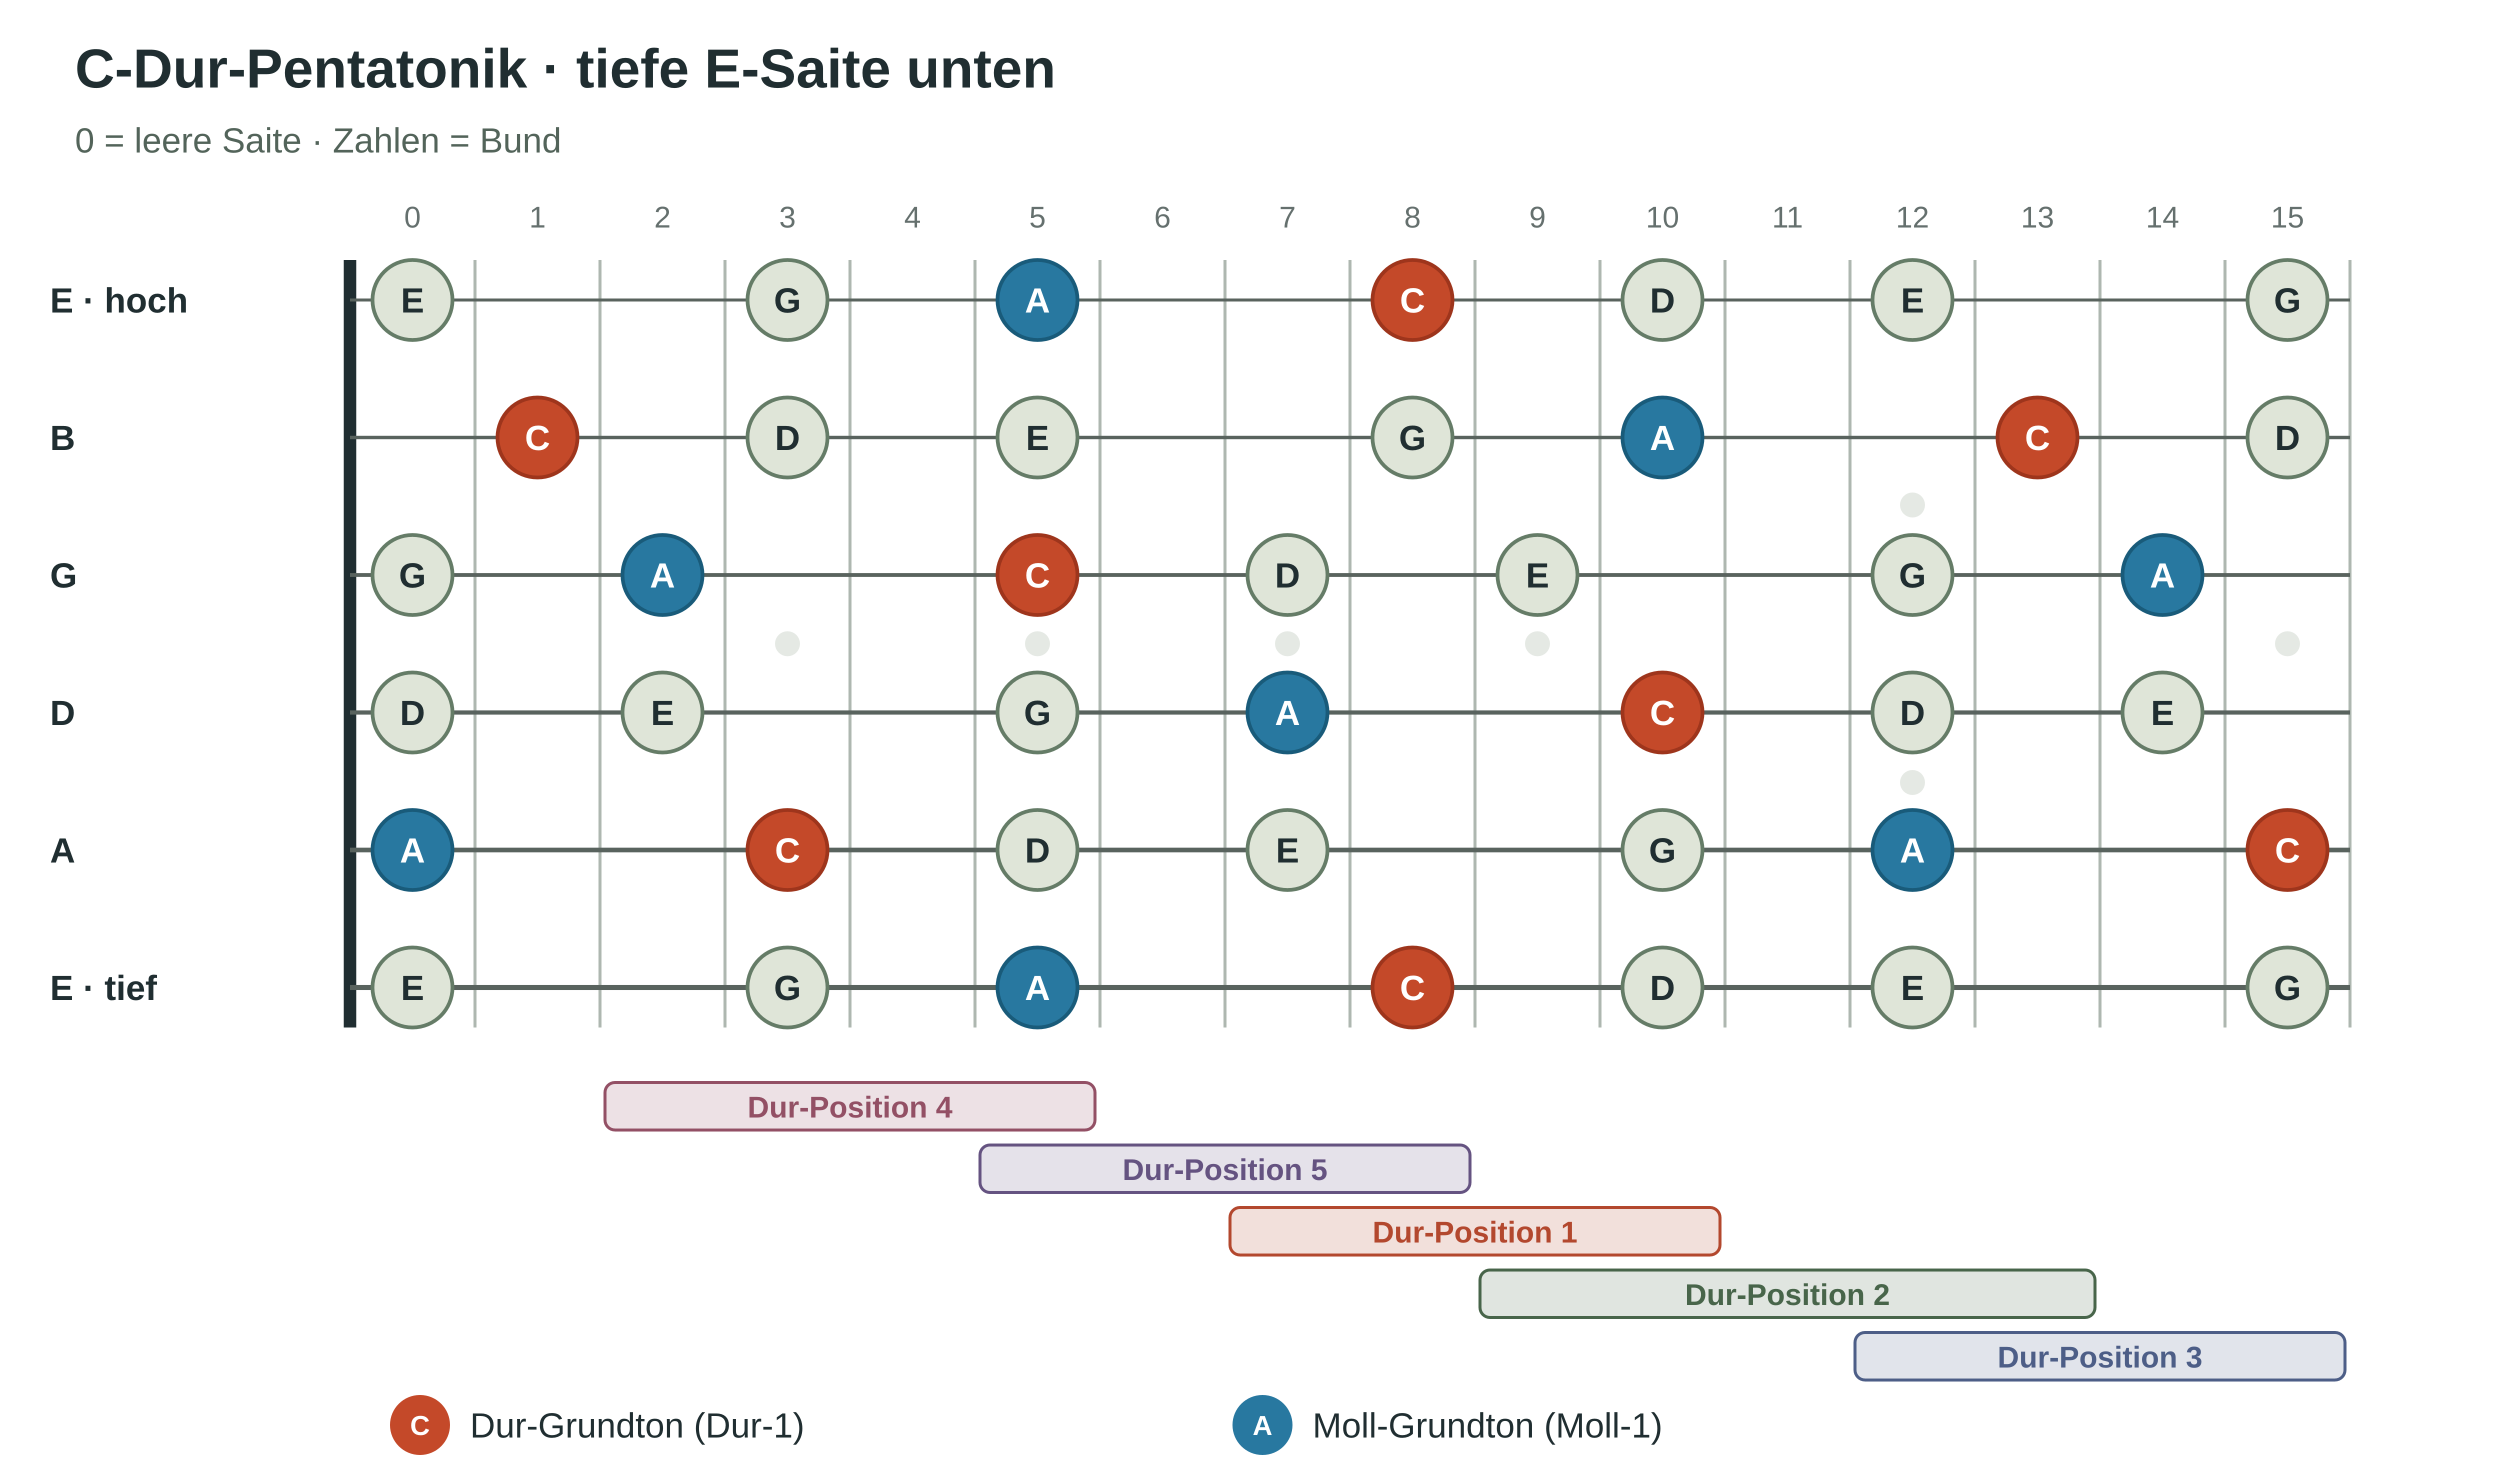
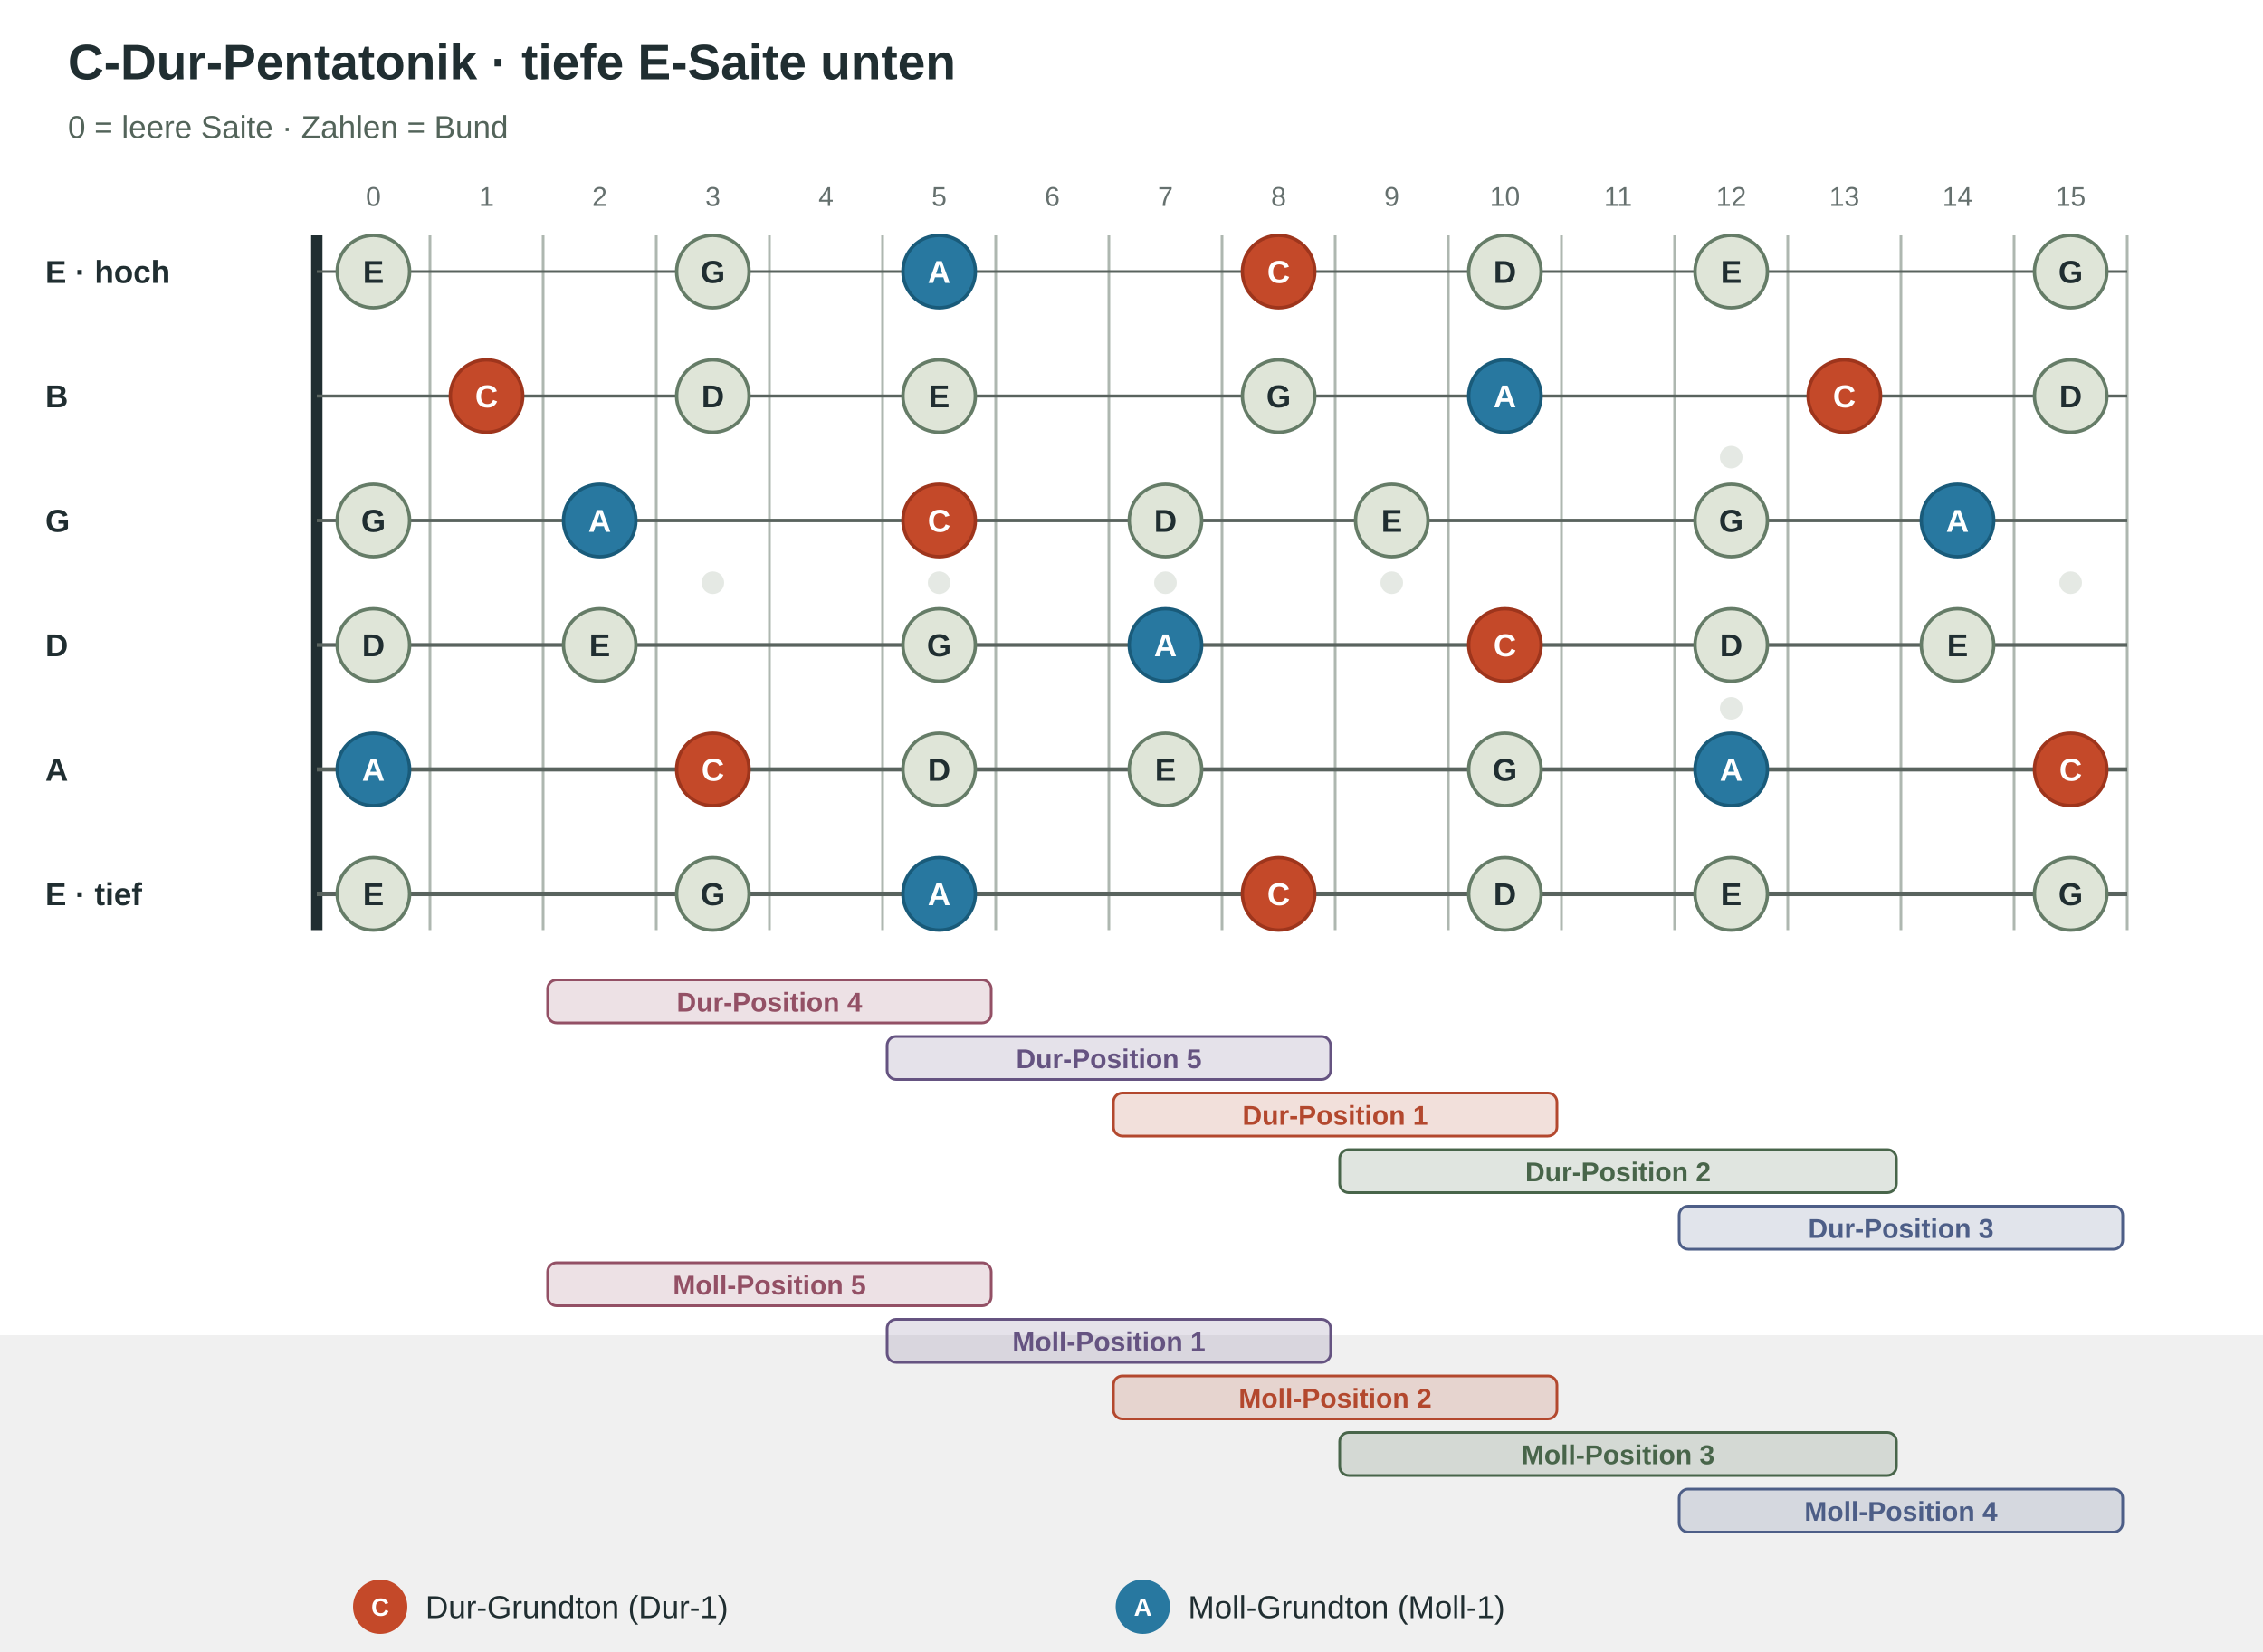
- <svg xmlns="http://www.w3.org/2000/svg" width="1000" height="590" viewBox="0 0 1000 590" role="img" aria-labelledby="title desc">
+ <svg xmlns="http://www.w3.org/2000/svg" width="1000" height="730" viewBox="0 0 1000 730" role="img" aria-labelledby="title desc">
  <rect width="1000" height="590" fill="#fff" />
  <text x="30" y="35" fill="#202e31" font-family="Arial,sans-serif" font-size="22" font-weight="700">C-Dur-Pentatonik · tiefe E-Saite unten</text>
  <text x="30" y="61" fill="#53645a" font-family="Arial,sans-serif" font-size="14">0 = leere Saite · Zahlen = Bund</text>
  <text x="165.0" y="91" text-anchor="middle" fill="#65706e" font-family="Arial,sans-serif" font-size="12">0</text>
  <text x="215.0" y="91" text-anchor="middle" fill="#65706e" font-family="Arial,sans-serif" font-size="12">1</text>
  <text x="265.0" y="91" text-anchor="middle" fill="#65706e" font-family="Arial,sans-serif" font-size="12">2</text>
  <text x="315.0" y="91" text-anchor="middle" fill="#65706e" font-family="Arial,sans-serif" font-size="12">3</text>
  <text x="365.0" y="91" text-anchor="middle" fill="#65706e" font-family="Arial,sans-serif" font-size="12">4</text>
  <text x="415.0" y="91" text-anchor="middle" fill="#65706e" font-family="Arial,sans-serif" font-size="12">5</text>
  <text x="465.0" y="91" text-anchor="middle" fill="#65706e" font-family="Arial,sans-serif" font-size="12">6</text>
  <text x="515.0" y="91" text-anchor="middle" fill="#65706e" font-family="Arial,sans-serif" font-size="12">7</text>
  <text x="565.0" y="91" text-anchor="middle" fill="#65706e" font-family="Arial,sans-serif" font-size="12">8</text>
  <text x="615.0" y="91" text-anchor="middle" fill="#65706e" font-family="Arial,sans-serif" font-size="12">9</text>
  <text x="665.0" y="91" text-anchor="middle" fill="#65706e" font-family="Arial,sans-serif" font-size="12">10</text>
  <text x="715.0" y="91" text-anchor="middle" fill="#65706e" font-family="Arial,sans-serif" font-size="12">11</text>
  <text x="765.0" y="91" text-anchor="middle" fill="#65706e" font-family="Arial,sans-serif" font-size="12">12</text>
  <text x="815.0" y="91" text-anchor="middle" fill="#65706e" font-family="Arial,sans-serif" font-size="12">13</text>
  <text x="865.0" y="91" text-anchor="middle" fill="#65706e" font-family="Arial,sans-serif" font-size="12">14</text>
  <text x="915.0" y="91" text-anchor="middle" fill="#65706e" font-family="Arial,sans-serif" font-size="12">15</text>
  <path d="M140 104V411" stroke="#202e31" stroke-width="5" />
  <path d="M190 104V411" stroke="#aeb7b0" stroke-width="1.2" />
  <path d="M240 104V411" stroke="#aeb7b0" stroke-width="1.2" />
  <path d="M290 104V411" stroke="#aeb7b0" stroke-width="1.2" />
  <path d="M340 104V411" stroke="#aeb7b0" stroke-width="1.2" />
  <path d="M390 104V411" stroke="#aeb7b0" stroke-width="1.2" />
  <path d="M440 104V411" stroke="#aeb7b0" stroke-width="1.2" />
  <path d="M490 104V411" stroke="#aeb7b0" stroke-width="1.2" />
  <path d="M540 104V411" stroke="#aeb7b0" stroke-width="1.2" />
  <path d="M590 104V411" stroke="#aeb7b0" stroke-width="1.2" />
  <path d="M640 104V411" stroke="#aeb7b0" stroke-width="1.2" />
  <path d="M690 104V411" stroke="#aeb7b0" stroke-width="1.2" />
  <path d="M740 104V411" stroke="#aeb7b0" stroke-width="1.2" />
  <path d="M790 104V411" stroke="#aeb7b0" stroke-width="1.2" />
  <path d="M840 104V411" stroke="#aeb7b0" stroke-width="1.2" />
  <path d="M890 104V411" stroke="#aeb7b0" stroke-width="1.2" />
  <path d="M940 104V411" stroke="#aeb7b0" stroke-width="1.2" />
  <circle cx="315.0" cy="257.5" r="5" fill="#e5e9e4" />
  <circle cx="415.0" cy="257.5" r="5" fill="#e5e9e4" />
  <circle cx="515.0" cy="257.5" r="5" fill="#e5e9e4" />
  <circle cx="615.0" cy="257.5" r="5" fill="#e5e9e4" />
  <circle cx="915.0" cy="257.5" r="5" fill="#e5e9e4" />
  <circle cx="765.0" cy="202" r="5" fill="#e5e9e4" />
  <circle cx="765.0" cy="313" r="5" fill="#e5e9e4" />
  <path d="M140 395H940" stroke="#59635e" stroke-width="2.02" />
  <text x="20" y="400" fill="#202e31" font-family="Arial,sans-serif" font-size="14" font-weight="700">E · tief</text>
  <circle cx="165.0" cy="395" r="16" fill="#dfe5d8" stroke="#657c67" stroke-width="1.5" />
  <text x="165.0" y="400" text-anchor="middle" fill="#202e31" font-family="Arial,sans-serif" font-size="14" font-weight="700">E</text>
  <circle cx="315.0" cy="395" r="16" fill="#dfe5d8" stroke="#657c67" stroke-width="1.5" />
  <text x="315.0" y="400" text-anchor="middle" fill="#202e31" font-family="Arial,sans-serif" font-size="14" font-weight="700">G</text>
  <circle cx="415.0" cy="395" r="16" fill="#2878a0" stroke="#195b7a" stroke-width="1.5" />
  <text x="415.0" y="400" text-anchor="middle" fill="#fff" font-family="Arial,sans-serif" font-size="14" font-weight="700">A</text>
  <circle cx="565.0" cy="395" r="16" fill="#c44929" stroke="#9e351c" stroke-width="1.5" />
  <text x="565.0" y="400" text-anchor="middle" fill="#fff" font-family="Arial,sans-serif" font-size="14" font-weight="700">C</text>
  <circle cx="665.0" cy="395" r="16" fill="#dfe5d8" stroke="#657c67" stroke-width="1.5" />
  <text x="665.0" y="400" text-anchor="middle" fill="#202e31" font-family="Arial,sans-serif" font-size="14" font-weight="700">D</text>
  <circle cx="765.0" cy="395" r="16" fill="#dfe5d8" stroke="#657c67" stroke-width="1.5" />
  <text x="765.0" y="400" text-anchor="middle" fill="#202e31" font-family="Arial,sans-serif" font-size="14" font-weight="700">E</text>
  <circle cx="915.0" cy="395" r="16" fill="#dfe5d8" stroke="#657c67" stroke-width="1.5" />
  <text x="915.0" y="400" text-anchor="middle" fill="#202e31" font-family="Arial,sans-serif" font-size="14" font-weight="700">G</text>
  <path d="M140 340H940" stroke="#59635e" stroke-width="1.86" />
  <text x="20" y="345" fill="#202e31" font-family="Arial,sans-serif" font-size="14" font-weight="700">A</text>
  <circle cx="165.0" cy="340" r="16" fill="#2878a0" stroke="#195b7a" stroke-width="1.5" />
  <text x="165.0" y="345" text-anchor="middle" fill="#fff" font-family="Arial,sans-serif" font-size="14" font-weight="700">A</text>
  <circle cx="315.0" cy="340" r="16" fill="#c44929" stroke="#9e351c" stroke-width="1.5" />
  <text x="315.0" y="345" text-anchor="middle" fill="#fff" font-family="Arial,sans-serif" font-size="14" font-weight="700">C</text>
  <circle cx="415.0" cy="340" r="16" fill="#dfe5d8" stroke="#657c67" stroke-width="1.5" />
  <text x="415.0" y="345" text-anchor="middle" fill="#202e31" font-family="Arial,sans-serif" font-size="14" font-weight="700">D</text>
  <circle cx="515.0" cy="340" r="16" fill="#dfe5d8" stroke="#657c67" stroke-width="1.5" />
  <text x="515.0" y="345" text-anchor="middle" fill="#202e31" font-family="Arial,sans-serif" font-size="14" font-weight="700">E</text>
  <circle cx="665.0" cy="340" r="16" fill="#dfe5d8" stroke="#657c67" stroke-width="1.5" />
  <text x="665.0" y="345" text-anchor="middle" fill="#202e31" font-family="Arial,sans-serif" font-size="14" font-weight="700">G</text>
  <circle cx="765.0" cy="340" r="16" fill="#2878a0" stroke="#195b7a" stroke-width="1.5" />
  <text x="765.0" y="345" text-anchor="middle" fill="#fff" font-family="Arial,sans-serif" font-size="14" font-weight="700">A</text>
  <circle cx="915.0" cy="340" r="16" fill="#c44929" stroke="#9e351c" stroke-width="1.5" />
  <text x="915.0" y="345" text-anchor="middle" fill="#fff" font-family="Arial,sans-serif" font-size="14" font-weight="700">C</text>
  <path d="M140 285H940" stroke="#59635e" stroke-width="1.69" />
  <text x="20" y="290" fill="#202e31" font-family="Arial,sans-serif" font-size="14" font-weight="700">D</text>
  <circle cx="165.0" cy="285" r="16" fill="#dfe5d8" stroke="#657c67" stroke-width="1.5" />
  <text x="165.0" y="290" text-anchor="middle" fill="#202e31" font-family="Arial,sans-serif" font-size="14" font-weight="700">D</text>
  <circle cx="265.0" cy="285" r="16" fill="#dfe5d8" stroke="#657c67" stroke-width="1.5" />
  <text x="265.0" y="290" text-anchor="middle" fill="#202e31" font-family="Arial,sans-serif" font-size="14" font-weight="700">E</text>
  <circle cx="415.0" cy="285" r="16" fill="#dfe5d8" stroke="#657c67" stroke-width="1.5" />
  <text x="415.0" y="290" text-anchor="middle" fill="#202e31" font-family="Arial,sans-serif" font-size="14" font-weight="700">G</text>
  <circle cx="515.0" cy="285" r="16" fill="#2878a0" stroke="#195b7a" stroke-width="1.5" />
  <text x="515.0" y="290" text-anchor="middle" fill="#fff" font-family="Arial,sans-serif" font-size="14" font-weight="700">A</text>
  <circle cx="665.0" cy="285" r="16" fill="#c44929" stroke="#9e351c" stroke-width="1.5" />
  <text x="665.0" y="290" text-anchor="middle" fill="#fff" font-family="Arial,sans-serif" font-size="14" font-weight="700">C</text>
  <circle cx="765.0" cy="285" r="16" fill="#dfe5d8" stroke="#657c67" stroke-width="1.5" />
  <text x="765.0" y="290" text-anchor="middle" fill="#202e31" font-family="Arial,sans-serif" font-size="14" font-weight="700">D</text>
  <circle cx="865.0" cy="285" r="16" fill="#dfe5d8" stroke="#657c67" stroke-width="1.5" />
  <text x="865.0" y="290" text-anchor="middle" fill="#202e31" font-family="Arial,sans-serif" font-size="14" font-weight="700">E</text>
  <path d="M140 230H940" stroke="#59635e" stroke-width="1.53" />
  <text x="20" y="235" fill="#202e31" font-family="Arial,sans-serif" font-size="14" font-weight="700">G</text>
  <circle cx="165.0" cy="230" r="16" fill="#dfe5d8" stroke="#657c67" stroke-width="1.5" />
  <text x="165.0" y="235" text-anchor="middle" fill="#202e31" font-family="Arial,sans-serif" font-size="14" font-weight="700">G</text>
  <circle cx="265.0" cy="230" r="16" fill="#2878a0" stroke="#195b7a" stroke-width="1.5" />
  <text x="265.0" y="235" text-anchor="middle" fill="#fff" font-family="Arial,sans-serif" font-size="14" font-weight="700">A</text>
  <circle cx="415.0" cy="230" r="16" fill="#c44929" stroke="#9e351c" stroke-width="1.5" />
  <text x="415.0" y="235" text-anchor="middle" fill="#fff" font-family="Arial,sans-serif" font-size="14" font-weight="700">C</text>
  <circle cx="515.0" cy="230" r="16" fill="#dfe5d8" stroke="#657c67" stroke-width="1.5" />
  <text x="515.0" y="235" text-anchor="middle" fill="#202e31" font-family="Arial,sans-serif" font-size="14" font-weight="700">D</text>
  <circle cx="615.0" cy="230" r="16" fill="#dfe5d8" stroke="#657c67" stroke-width="1.5" />
  <text x="615.0" y="235" text-anchor="middle" fill="#202e31" font-family="Arial,sans-serif" font-size="14" font-weight="700">E</text>
  <circle cx="765.0" cy="230" r="16" fill="#dfe5d8" stroke="#657c67" stroke-width="1.5" />
  <text x="765.0" y="235" text-anchor="middle" fill="#202e31" font-family="Arial,sans-serif" font-size="14" font-weight="700">G</text>
  <circle cx="865.0" cy="230" r="16" fill="#2878a0" stroke="#195b7a" stroke-width="1.5" />
  <text x="865.0" y="235" text-anchor="middle" fill="#fff" font-family="Arial,sans-serif" font-size="14" font-weight="700">A</text>
  <path d="M140 175H940" stroke="#59635e" stroke-width="1.36" />
  <text x="20" y="180" fill="#202e31" font-family="Arial,sans-serif" font-size="14" font-weight="700">B</text>
  <circle cx="215.0" cy="175" r="16" fill="#c44929" stroke="#9e351c" stroke-width="1.5" />
  <text x="215.0" y="180" text-anchor="middle" fill="#fff" font-family="Arial,sans-serif" font-size="14" font-weight="700">C</text>
  <circle cx="315.0" cy="175" r="16" fill="#dfe5d8" stroke="#657c67" stroke-width="1.5" />
  <text x="315.0" y="180" text-anchor="middle" fill="#202e31" font-family="Arial,sans-serif" font-size="14" font-weight="700">D</text>
  <circle cx="415.0" cy="175" r="16" fill="#dfe5d8" stroke="#657c67" stroke-width="1.5" />
  <text x="415.0" y="180" text-anchor="middle" fill="#202e31" font-family="Arial,sans-serif" font-size="14" font-weight="700">E</text>
  <circle cx="565.0" cy="175" r="16" fill="#dfe5d8" stroke="#657c67" stroke-width="1.5" />
  <text x="565.0" y="180" text-anchor="middle" fill="#202e31" font-family="Arial,sans-serif" font-size="14" font-weight="700">G</text>
  <circle cx="665.0" cy="175" r="16" fill="#2878a0" stroke="#195b7a" stroke-width="1.5" />
  <text x="665.0" y="180" text-anchor="middle" fill="#fff" font-family="Arial,sans-serif" font-size="14" font-weight="700">A</text>
  <circle cx="815.0" cy="175" r="16" fill="#c44929" stroke="#9e351c" stroke-width="1.5" />
  <text x="815.0" y="180" text-anchor="middle" fill="#fff" font-family="Arial,sans-serif" font-size="14" font-weight="700">C</text>
  <circle cx="915.0" cy="175" r="16" fill="#dfe5d8" stroke="#657c67" stroke-width="1.5" />
  <text x="915.0" y="180" text-anchor="middle" fill="#202e31" font-family="Arial,sans-serif" font-size="14" font-weight="700">D</text>
  <path d="M140 120H940" stroke="#59635e" stroke-width="1.20" />
  <text x="20" y="125" fill="#202e31" font-family="Arial,sans-serif" font-size="14" font-weight="700">E · hoch</text>
  <circle cx="165.0" cy="120" r="16" fill="#dfe5d8" stroke="#657c67" stroke-width="1.5" />
  <text x="165.0" y="125" text-anchor="middle" fill="#202e31" font-family="Arial,sans-serif" font-size="14" font-weight="700">E</text>
  <circle cx="315.0" cy="120" r="16" fill="#dfe5d8" stroke="#657c67" stroke-width="1.5" />
  <text x="315.0" y="125" text-anchor="middle" fill="#202e31" font-family="Arial,sans-serif" font-size="14" font-weight="700">G</text>
  <circle cx="415.0" cy="120" r="16" fill="#2878a0" stroke="#195b7a" stroke-width="1.5" />
  <text x="415.0" y="125" text-anchor="middle" fill="#fff" font-family="Arial,sans-serif" font-size="14" font-weight="700">A</text>
  <circle cx="565.0" cy="120" r="16" fill="#c44929" stroke="#9e351c" stroke-width="1.5" />
  <text x="565.0" y="125" text-anchor="middle" fill="#fff" font-family="Arial,sans-serif" font-size="14" font-weight="700">C</text>
  <circle cx="665.0" cy="120" r="16" fill="#dfe5d8" stroke="#657c67" stroke-width="1.5" />
  <text x="665.0" y="125" text-anchor="middle" fill="#202e31" font-family="Arial,sans-serif" font-size="14" font-weight="700">D</text>
  <circle cx="765.0" cy="120" r="16" fill="#dfe5d8" stroke="#657c67" stroke-width="1.5" />
  <text x="765.0" y="125" text-anchor="middle" fill="#202e31" font-family="Arial,sans-serif" font-size="14" font-weight="700">E</text>
  <circle cx="915.0" cy="120" r="16" fill="#dfe5d8" stroke="#657c67" stroke-width="1.5" />
  <text x="915.0" y="125" text-anchor="middle" fill="#202e31" font-family="Arial,sans-serif" font-size="14" font-weight="700">G</text>
  <rect x="242" y="433" width="196" height="19" rx="4" fill="#935065" fill-opacity=".17" stroke="#935065" stroke-width="1.2" />
  <text x="340.0" y="447" text-anchor="middle" fill="#935065" font-family="Arial,sans-serif" font-size="12" font-weight="700">Dur-Position 4</text>
  <rect x="392" y="458" width="196" height="19" rx="4" fill="#655381" fill-opacity=".17" stroke="#655381" stroke-width="1.2" />
  <text x="490.0" y="472" text-anchor="middle" fill="#655381" font-family="Arial,sans-serif" font-size="12" font-weight="700">Dur-Position 5</text>
  <rect x="492" y="483" width="196" height="19" rx="4" fill="#b3482e" fill-opacity=".17" stroke="#b3482e" stroke-width="1.2" />
  <text x="590.0" y="497" text-anchor="middle" fill="#b3482e" font-family="Arial,sans-serif" font-size="12" font-weight="700">Dur-Position 1</text>
  <rect x="592" y="508" width="246" height="19" rx="4" fill="#48654a" fill-opacity=".17" stroke="#48654a" stroke-width="1.2" />
  <text x="715.0" y="522" text-anchor="middle" fill="#48654a" font-family="Arial,sans-serif" font-size="12" font-weight="700">Dur-Position 2</text>
  <rect x="742" y="533" width="196" height="19" rx="4" fill="#4d5e87" fill-opacity=".17" stroke="#4d5e87" stroke-width="1.2" />
  <text x="840.0" y="547" text-anchor="middle" fill="#4d5e87" font-family="Arial,sans-serif" font-size="12" font-weight="700">Dur-Position 3</text>
-   <circle cx="168" cy="570" r="12" fill="#c44929" />
-   <text x="168" y="574" text-anchor="middle" fill="#fff" font-family="Arial,sans-serif" font-size="11" font-weight="700">C</text>
-   <text x="188" y="575" fill="#202e31" font-family="Arial,sans-serif" font-size="14">Dur-Grundton (Dur-1)</text>
-   <circle cx="505" cy="570" r="12" fill="#2878a0" />
-   <text x="505" y="574" text-anchor="middle" fill="#fff" font-family="Arial,sans-serif" font-size="11" font-weight="700">A</text>
-   <text x="525" y="575" fill="#202e31" font-family="Arial,sans-serif" font-size="14">Moll-Grundton (Moll-1)</text>
+   <rect x="242" y="558" width="196" height="19" rx="4" fill="#935065" fill-opacity=".17" stroke="#935065" stroke-width="1.2" />
+   <text x="340.0" y="572" text-anchor="middle" fill="#935065" font-family="Arial,sans-serif" font-size="12" font-weight="700">Moll-Position 5</text>
+   <rect x="392" y="583" width="196" height="19" rx="4" fill="#655381" fill-opacity=".17" stroke="#655381" stroke-width="1.2" />
+   <text x="490.0" y="597" text-anchor="middle" fill="#655381" font-family="Arial,sans-serif" font-size="12" font-weight="700">Moll-Position 1</text>
+   <rect x="492" y="608" width="196" height="19" rx="4" fill="#b3482e" fill-opacity=".17" stroke="#b3482e" stroke-width="1.2" />
+   <text x="590.0" y="622" text-anchor="middle" fill="#b3482e" font-family="Arial,sans-serif" font-size="12" font-weight="700">Moll-Position 2</text>
+   <rect x="592" y="633" width="246" height="19" rx="4" fill="#48654a" fill-opacity=".17" stroke="#48654a" stroke-width="1.2" />
+   <text x="715.0" y="647" text-anchor="middle" fill="#48654a" font-family="Arial,sans-serif" font-size="12" font-weight="700">Moll-Position 3</text>
+   <rect x="742" y="658" width="196" height="19" rx="4" fill="#4d5e87" fill-opacity=".17" stroke="#4d5e87" stroke-width="1.2" />
+   <text x="840.0" y="672" text-anchor="middle" fill="#4d5e87" font-family="Arial,sans-serif" font-size="12" font-weight="700">Moll-Position 4</text>
+   <circle cx="168" cy="710" r="12" fill="#c44929" />
+   <text x="168" y="714" text-anchor="middle" fill="#fff" font-family="Arial,sans-serif" font-size="11" font-weight="700">C</text>
+   <text x="188" y="715" fill="#202e31" font-family="Arial,sans-serif" font-size="14">Dur-Grundton (Dur-1)</text>
+   <circle cx="505" cy="710" r="12" fill="#2878a0" />
+   <text x="505" y="714" text-anchor="middle" fill="#fff" font-family="Arial,sans-serif" font-size="11" font-weight="700">A</text>
+   <text x="525" y="715" fill="#202e31" font-family="Arial,sans-serif" font-size="14">Moll-Grundton (Moll-1)</text>
</svg>
